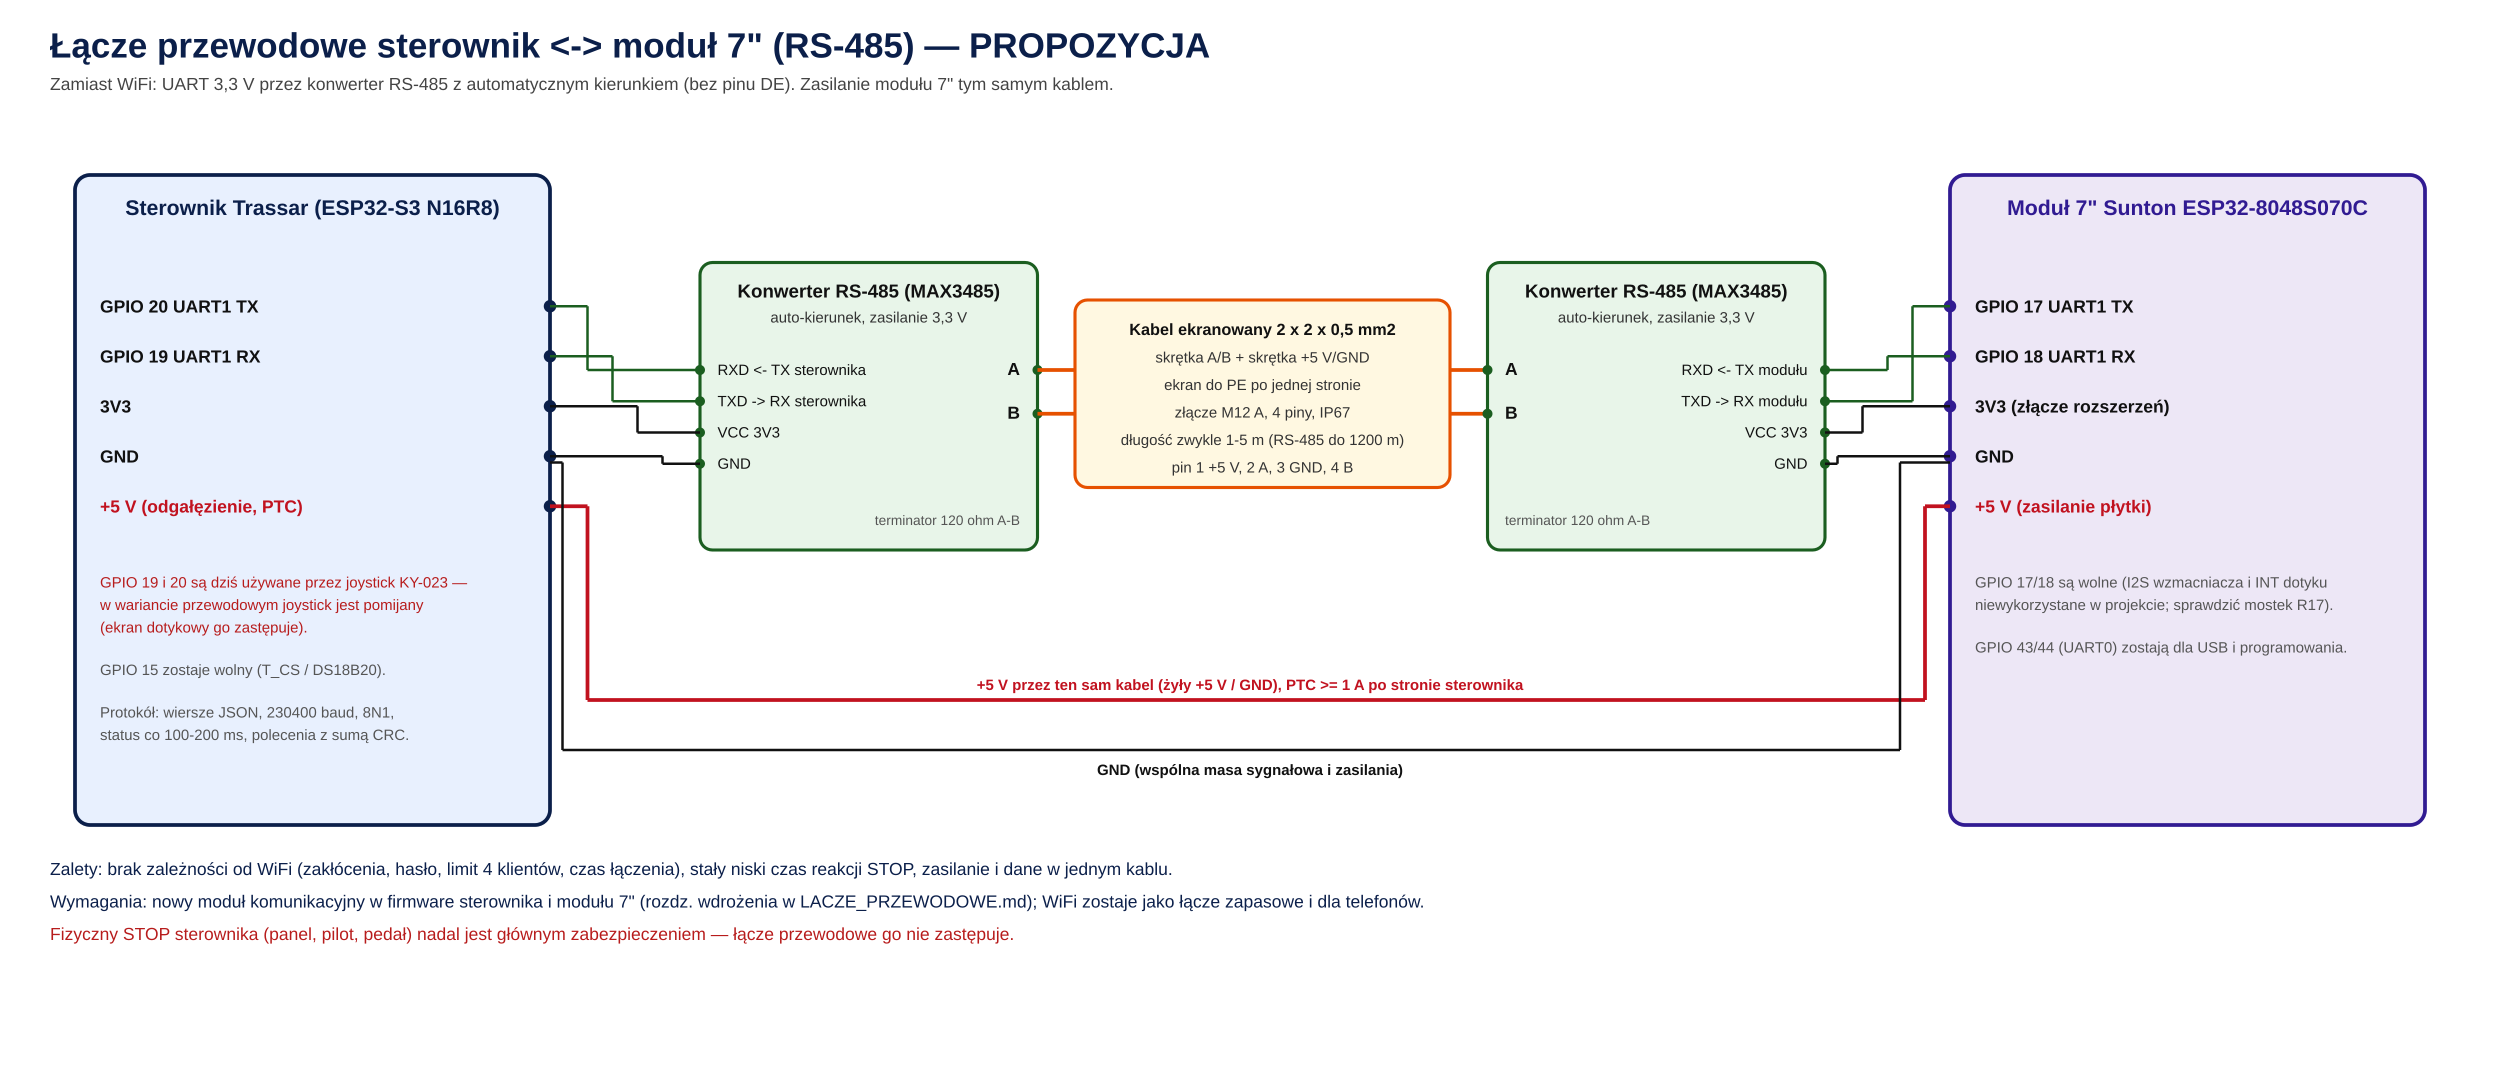
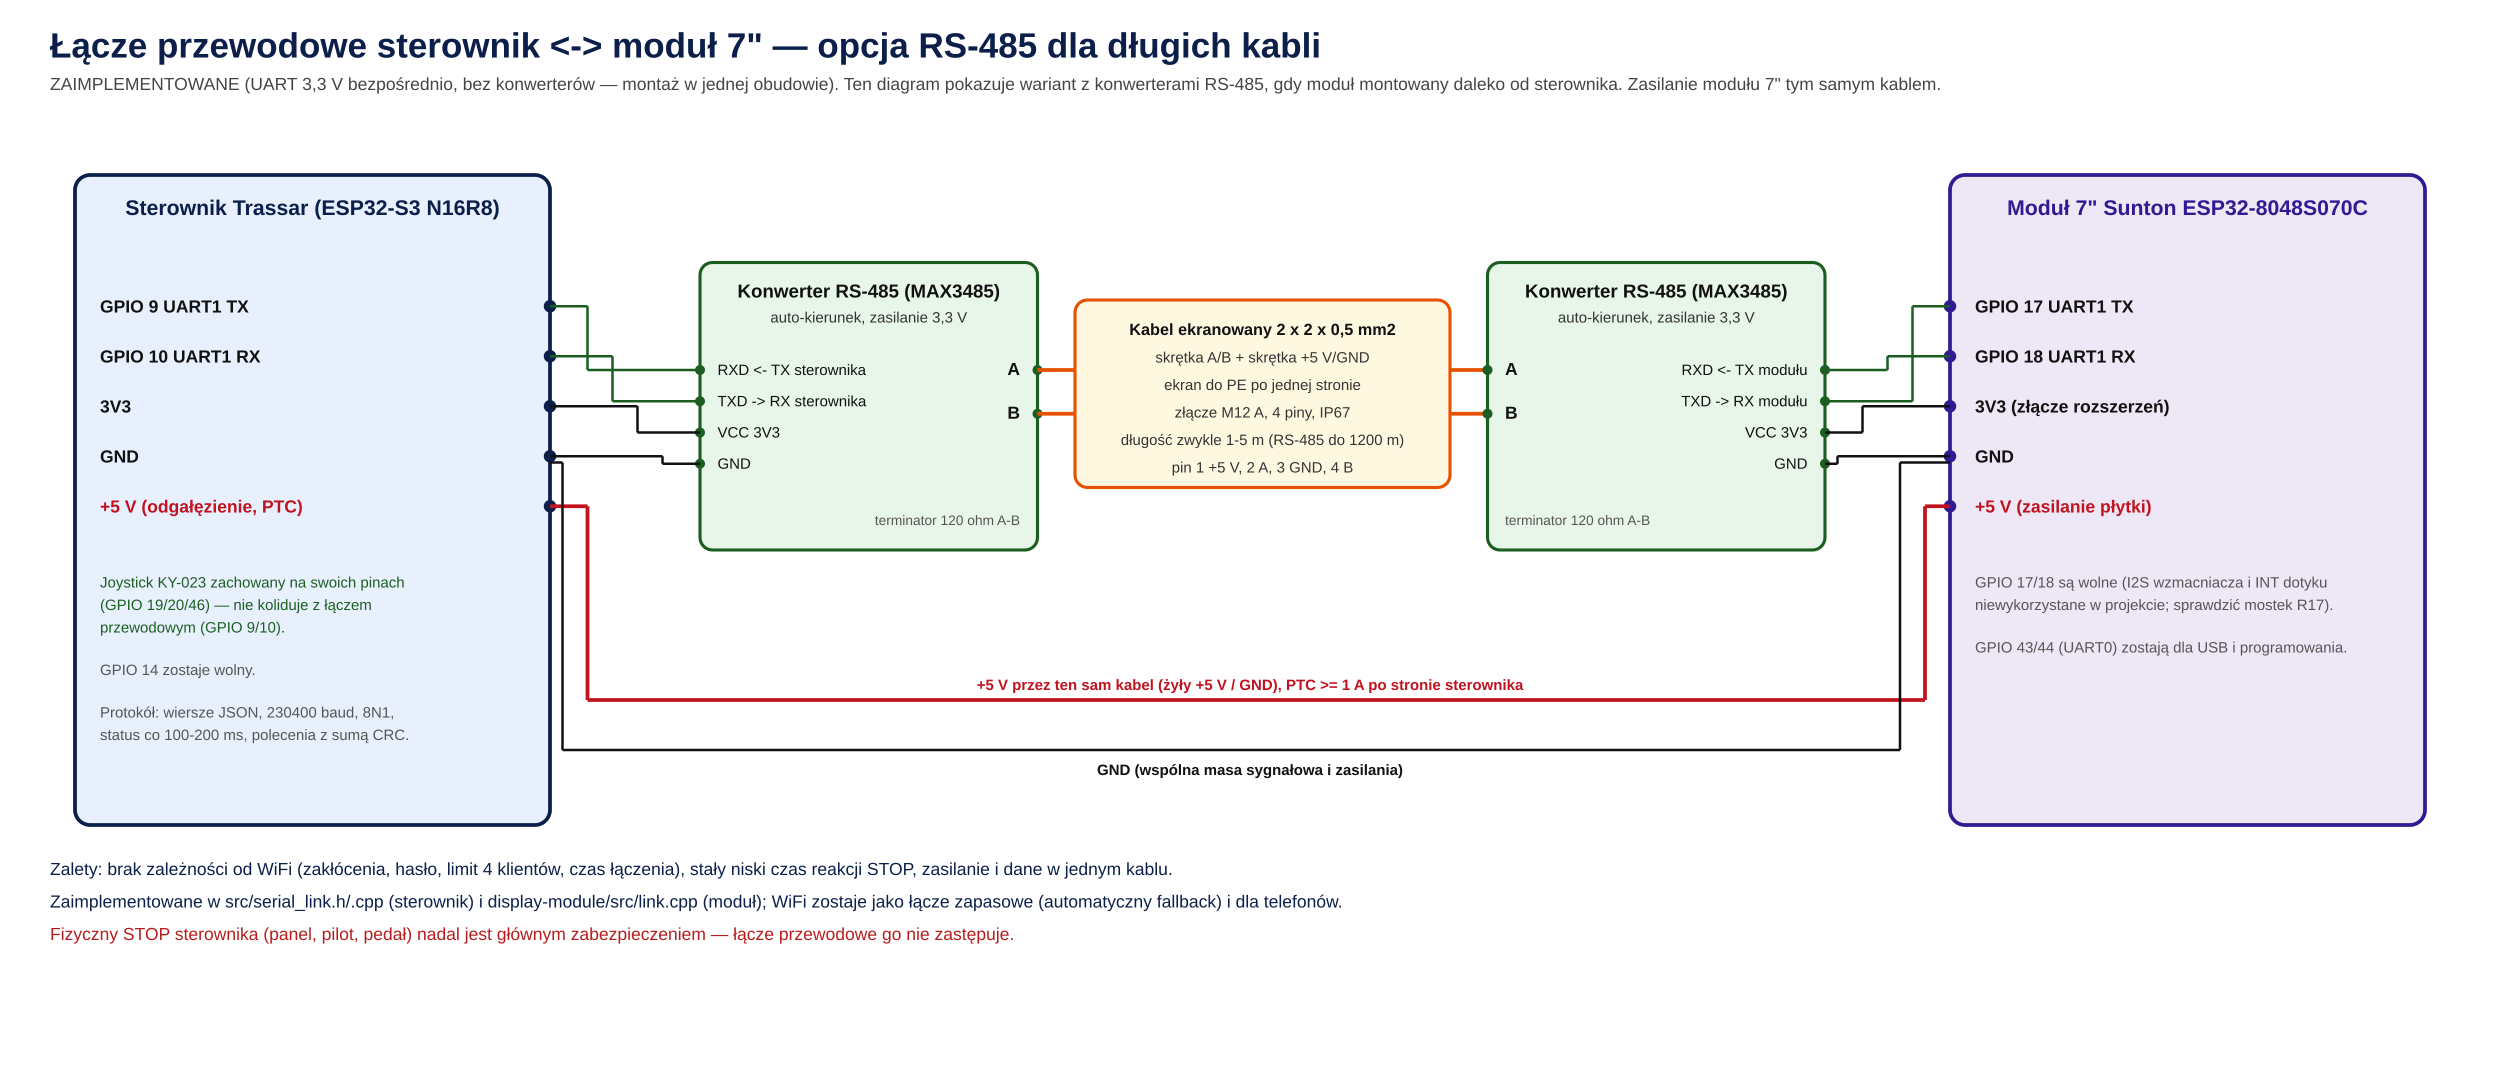
<svg xmlns="http://www.w3.org/2000/svg" width="2000" height="860" viewBox="0 0 2000 860">
  <rect x="0" y="0" width="2000" height="860" fill="#ffffff" />
-   <text x="40" y="46" font-family="Segoe UI, Arial, Helvetica, sans-serif" font-size="28" fill="#0b1f4a" text-anchor="start" font-weight="bold">Łącze przewodowe sterownik &lt;-&gt; moduł 7" (RS-485) — PROPOZYCJA</text>
-   <text x="40" y="72" font-family="Segoe UI, Arial, Helvetica, sans-serif" font-size="14" fill="#444" text-anchor="start" font-weight="normal">Zamiast WiFi: UART 3,3 V przez konwerter RS-485 z automatycznym kierunkiem (bez pinu DE). Zasilanie modułu 7" tym samym kablem.</text>
+   <text x="40" y="46" font-family="Segoe UI, Arial, Helvetica, sans-serif" font-size="28" fill="#0b1f4a" text-anchor="start" font-weight="bold">Łącze przewodowe sterownik &lt;-&gt; moduł 7" — opcja RS-485 dla długich kabli</text>
+   <text x="40" y="72" font-family="Segoe UI, Arial, Helvetica, sans-serif" font-size="14" fill="#444" text-anchor="start" font-weight="normal">ZAIMPLEMENTOWANE (UART 3,3 V bezpośrednio, bez konwerterów — montaż w jednej obudowie). Ten diagram pokazuje wariant z konwerterami RS-485, gdy moduł montowany daleko od sterownika. Zasilanie modułu 7" tym samym kablem.</text>
  <rect x="60" y="140" width="380" height="520" rx="12" fill="#e8f0fe" stroke="#0b1f4a" stroke-width="3" />
  <text x="250" y="172" font-family="Segoe UI, Arial, Helvetica, sans-serif" font-size="17" fill="#0b1f4a" text-anchor="middle" font-weight="bold">Sterownik Trassar (ESP32-S3 N16R8)</text>
  <circle cx="440" cy="245" r="5" fill="#0b1f4a" stroke="none" stroke-width="1" />
-   <text x="80" y="250" font-family="Segoe UI, Arial, Helvetica, sans-serif" font-size="14" fill="#111" text-anchor="start" font-weight="bold">GPIO 20  UART1 TX</text>
+   <text x="80" y="250" font-family="Segoe UI, Arial, Helvetica, sans-serif" font-size="14" fill="#111" text-anchor="start" font-weight="bold">GPIO 9  UART1 TX</text>
  <circle cx="440" cy="285" r="5" fill="#0b1f4a" stroke="none" stroke-width="1" />
-   <text x="80" y="290" font-family="Segoe UI, Arial, Helvetica, sans-serif" font-size="14" fill="#111" text-anchor="start" font-weight="bold">GPIO 19  UART1 RX</text>
+   <text x="80" y="290" font-family="Segoe UI, Arial, Helvetica, sans-serif" font-size="14" fill="#111" text-anchor="start" font-weight="bold">GPIO 10  UART1 RX</text>
  <circle cx="440" cy="325" r="5" fill="#0b1f4a" stroke="none" stroke-width="1" />
  <text x="80" y="330" font-family="Segoe UI, Arial, Helvetica, sans-serif" font-size="14" fill="#111" text-anchor="start" font-weight="bold">3V3</text>
  <circle cx="440" cy="365" r="5" fill="#0b1f4a" stroke="none" stroke-width="1" />
  <text x="80" y="370" font-family="Segoe UI, Arial, Helvetica, sans-serif" font-size="14" fill="#111" text-anchor="start" font-weight="bold">GND</text>
  <circle cx="440" cy="405" r="5" fill="#0b1f4a" stroke="none" stroke-width="1" />
  <text x="80" y="410" font-family="Segoe UI, Arial, Helvetica, sans-serif" font-size="14" fill="#c1121f" text-anchor="start" font-weight="bold">+5 V (odgałęzienie, PTC)</text>
-   <text x="80" y="470" font-family="Segoe UI, Arial, Helvetica, sans-serif" font-size="12" fill="#b71c1c" text-anchor="start" font-weight="normal">GPIO 19 i 20 są dziś używane przez joystick KY-023 —</text>
-   <text x="80" y="488" font-family="Segoe UI, Arial, Helvetica, sans-serif" font-size="12" fill="#b71c1c" text-anchor="start" font-weight="normal">w wariancie przewodowym joystick jest pomijany</text>
-   <text x="80" y="506" font-family="Segoe UI, Arial, Helvetica, sans-serif" font-size="12" fill="#b71c1c" text-anchor="start" font-weight="normal">(ekran dotykowy go zastępuje).</text>
-   <text x="80" y="540" font-family="Segoe UI, Arial, Helvetica, sans-serif" font-size="12" fill="#555" text-anchor="start" font-weight="normal">GPIO 15 zostaje wolny (T_CS / DS18B20).</text>
+   <text x="80" y="470" font-family="Segoe UI, Arial, Helvetica, sans-serif" font-size="12" fill="#1b5e20" text-anchor="start" font-weight="normal">Joystick KY-023 zachowany na swoich pinach</text>
+   <text x="80" y="488" font-family="Segoe UI, Arial, Helvetica, sans-serif" font-size="12" fill="#1b5e20" text-anchor="start" font-weight="normal">(GPIO 19/20/46) — nie koliduje z łączem</text>
+   <text x="80" y="506" font-family="Segoe UI, Arial, Helvetica, sans-serif" font-size="12" fill="#1b5e20" text-anchor="start" font-weight="normal">przewodowym (GPIO 9/10).</text>
+   <text x="80" y="540" font-family="Segoe UI, Arial, Helvetica, sans-serif" font-size="12" fill="#555" text-anchor="start" font-weight="normal">GPIO 14 zostaje wolny.</text>
  <text x="80" y="574" font-family="Segoe UI, Arial, Helvetica, sans-serif" font-size="12" fill="#555" text-anchor="start" font-weight="normal">Protokół: wiersze JSON, 230400 baud, 8N1,</text>
  <text x="80" y="592" font-family="Segoe UI, Arial, Helvetica, sans-serif" font-size="12" fill="#555" text-anchor="start" font-weight="normal">status co 100-200 ms, polecenia z sumą CRC.</text>
  <rect x="560" y="210" width="270" height="230" rx="10" fill="#e8f5e9" stroke="#1b5e20" stroke-width="2.5" />
  <text x="695" y="238" font-family="Segoe UI, Arial, Helvetica, sans-serif" font-size="15" fill="#111" text-anchor="middle" font-weight="bold">Konwerter RS-485 (MAX3485)</text>
  <text x="695" y="258" font-family="Segoe UI, Arial, Helvetica, sans-serif" font-size="12" fill="#333" text-anchor="middle" font-weight="normal">auto-kierunek, zasilanie 3,3 V</text>
  <circle cx="560" cy="296" r="4" fill="#1b5e20" stroke="none" stroke-width="1" />
  <text x="574" y="300" font-family="Segoe UI, Arial, Helvetica, sans-serif" font-size="12" fill="#111" text-anchor="start" font-weight="normal">RXD  &lt;- TX sterownika</text>
  <circle cx="560" cy="321" r="4" fill="#1b5e20" stroke="none" stroke-width="1" />
  <text x="574" y="325" font-family="Segoe UI, Arial, Helvetica, sans-serif" font-size="12" fill="#111" text-anchor="start" font-weight="normal">TXD  -&gt; RX sterownika</text>
  <circle cx="560" cy="346" r="4" fill="#1b5e20" stroke="none" stroke-width="1" />
  <text x="574" y="350" font-family="Segoe UI, Arial, Helvetica, sans-serif" font-size="12" fill="#111" text-anchor="start" font-weight="normal">VCC  3V3</text>
  <circle cx="560" cy="371" r="4" fill="#1b5e20" stroke="none" stroke-width="1" />
  <text x="574" y="375" font-family="Segoe UI, Arial, Helvetica, sans-serif" font-size="12" fill="#111" text-anchor="start" font-weight="normal">GND</text>
  <text x="816" y="300" font-family="Segoe UI, Arial, Helvetica, sans-serif" font-size="14" fill="#111" text-anchor="end" font-weight="bold">A</text>
  <text x="816" y="335" font-family="Segoe UI, Arial, Helvetica, sans-serif" font-size="14" fill="#111" text-anchor="end" font-weight="bold">B</text>
  <circle cx="830" cy="296" r="4" fill="#1b5e20" stroke="none" stroke-width="1" />
  <circle cx="830" cy="331" r="4" fill="#1b5e20" stroke="none" stroke-width="1" />
  <text x="816" y="420" font-family="Segoe UI, Arial, Helvetica, sans-serif" font-size="11" fill="#555" text-anchor="end" font-weight="normal">terminator 120 ohm A-B</text>
  <line x1="440" y1="245" x2="470" y2="245" stroke="#1b5e20" stroke-width="2" />
  <line x1="470" y1="245" x2="470" y2="296" stroke="#1b5e20" stroke-width="2" />
  <line x1="470" y1="296" x2="560" y2="296" stroke="#1b5e20" stroke-width="2" />
  <line x1="440" y1="285" x2="490" y2="285" stroke="#1b5e20" stroke-width="2" />
  <line x1="490" y1="285" x2="490" y2="321" stroke="#1b5e20" stroke-width="2" />
  <line x1="490" y1="321" x2="560" y2="321" stroke="#1b5e20" stroke-width="2" />
  <line x1="440" y1="325" x2="510" y2="325" stroke="#111" stroke-width="2" />
  <line x1="510" y1="325" x2="510" y2="346" stroke="#111" stroke-width="2" />
  <line x1="510" y1="346" x2="560" y2="346" stroke="#111" stroke-width="2" />
  <line x1="440" y1="365" x2="530" y2="365" stroke="#111" stroke-width="2" />
  <line x1="530" y1="365" x2="530" y2="371" stroke="#111" stroke-width="2" />
  <line x1="530" y1="371" x2="560" y2="371" stroke="#111" stroke-width="2" />
  <rect x="860" y="240" width="300" height="150" rx="10" fill="#fff8e1" stroke="#e65100" stroke-width="2.5" />
  <text x="1010" y="268" font-family="Segoe UI, Arial, Helvetica, sans-serif" font-size="13" fill="#111" text-anchor="middle" font-weight="bold">Kabel ekranowany 2 x 2 x 0,5 mm2</text>
  <text x="1010" y="290" font-family="Segoe UI, Arial, Helvetica, sans-serif" font-size="12" fill="#333" text-anchor="middle" font-weight="normal">skrętka A/B + skrętka +5 V/GND</text>
  <text x="1010" y="312" font-family="Segoe UI, Arial, Helvetica, sans-serif" font-size="12" fill="#333" text-anchor="middle" font-weight="normal">ekran do PE po jednej stronie</text>
  <text x="1010" y="334" font-family="Segoe UI, Arial, Helvetica, sans-serif" font-size="12" fill="#333" text-anchor="middle" font-weight="normal">złącze M12 A, 4 piny, IP67</text>
  <text x="1010" y="356" font-family="Segoe UI, Arial, Helvetica, sans-serif" font-size="12" fill="#333" text-anchor="middle" font-weight="normal">długość zwykle 1-5 m (RS-485 do 1200 m)</text>
  <text x="1010" y="378" font-family="Segoe UI, Arial, Helvetica, sans-serif" font-size="12" fill="#333" text-anchor="middle" font-weight="normal">pin 1 +5 V, 2 A, 3 GND, 4 B</text>
  <line x1="830" y1="296" x2="860" y2="296" stroke="#e65100" stroke-width="3" />
  <line x1="830" y1="331" x2="860" y2="331" stroke="#e65100" stroke-width="3" />
  <line x1="1160" y1="296" x2="1190" y2="296" stroke="#e65100" stroke-width="3" />
  <line x1="1160" y1="331" x2="1190" y2="331" stroke="#e65100" stroke-width="3" />
  <rect x="1190" y="210" width="270" height="230" rx="10" fill="#e8f5e9" stroke="#1b5e20" stroke-width="2.5" />
  <text x="1325" y="238" font-family="Segoe UI, Arial, Helvetica, sans-serif" font-size="15" fill="#111" text-anchor="middle" font-weight="bold">Konwerter RS-485 (MAX3485)</text>
  <text x="1325" y="258" font-family="Segoe UI, Arial, Helvetica, sans-serif" font-size="12" fill="#333" text-anchor="middle" font-weight="normal">auto-kierunek, zasilanie 3,3 V</text>
  <circle cx="1190" cy="296" r="4" fill="#1b5e20" stroke="none" stroke-width="1" />
  <circle cx="1190" cy="331" r="4" fill="#1b5e20" stroke="none" stroke-width="1" />
  <text x="1204" y="300" font-family="Segoe UI, Arial, Helvetica, sans-serif" font-size="14" fill="#111" text-anchor="start" font-weight="bold">A</text>
  <text x="1204" y="335" font-family="Segoe UI, Arial, Helvetica, sans-serif" font-size="14" fill="#111" text-anchor="start" font-weight="bold">B</text>
  <text x="1204" y="420" font-family="Segoe UI, Arial, Helvetica, sans-serif" font-size="11" fill="#555" text-anchor="start" font-weight="normal">terminator 120 ohm A-B</text>
  <circle cx="1460" cy="296" r="4" fill="#1b5e20" stroke="none" stroke-width="1" />
  <text x="1446" y="300" font-family="Segoe UI, Arial, Helvetica, sans-serif" font-size="12" fill="#111" text-anchor="end" font-weight="normal">RXD  &lt;- TX modułu</text>
  <circle cx="1460" cy="321" r="4" fill="#1b5e20" stroke="none" stroke-width="1" />
  <text x="1446" y="325" font-family="Segoe UI, Arial, Helvetica, sans-serif" font-size="12" fill="#111" text-anchor="end" font-weight="normal">TXD  -&gt; RX modułu</text>
  <circle cx="1460" cy="346" r="4" fill="#1b5e20" stroke="none" stroke-width="1" />
  <text x="1446" y="350" font-family="Segoe UI, Arial, Helvetica, sans-serif" font-size="12" fill="#111" text-anchor="end" font-weight="normal">VCC  3V3</text>
  <circle cx="1460" cy="371" r="4" fill="#1b5e20" stroke="none" stroke-width="1" />
  <text x="1446" y="375" font-family="Segoe UI, Arial, Helvetica, sans-serif" font-size="12" fill="#111" text-anchor="end" font-weight="normal">GND</text>
  <rect x="1560" y="140" width="380" height="520" rx="12" fill="#ede7f6" stroke="#311b92" stroke-width="3" />
  <text x="1750" y="172" font-family="Segoe UI, Arial, Helvetica, sans-serif" font-size="17" fill="#311b92" text-anchor="middle" font-weight="bold">Moduł 7" Sunton ESP32-8048S070C</text>
  <circle cx="1560" cy="245" r="5" fill="#311b92" stroke="none" stroke-width="1" />
  <text x="1580" y="250" font-family="Segoe UI, Arial, Helvetica, sans-serif" font-size="14" fill="#111" text-anchor="start" font-weight="bold">GPIO 17  UART1 TX</text>
  <circle cx="1560" cy="285" r="5" fill="#311b92" stroke="none" stroke-width="1" />
  <text x="1580" y="290" font-family="Segoe UI, Arial, Helvetica, sans-serif" font-size="14" fill="#111" text-anchor="start" font-weight="bold">GPIO 18  UART1 RX</text>
  <circle cx="1560" cy="325" r="5" fill="#311b92" stroke="none" stroke-width="1" />
  <text x="1580" y="330" font-family="Segoe UI, Arial, Helvetica, sans-serif" font-size="14" fill="#111" text-anchor="start" font-weight="bold">3V3 (złącze rozszerzeń)</text>
  <circle cx="1560" cy="365" r="5" fill="#311b92" stroke="none" stroke-width="1" />
  <text x="1580" y="370" font-family="Segoe UI, Arial, Helvetica, sans-serif" font-size="14" fill="#111" text-anchor="start" font-weight="bold">GND</text>
  <circle cx="1560" cy="405" r="5" fill="#311b92" stroke="none" stroke-width="1" />
  <text x="1580" y="410" font-family="Segoe UI, Arial, Helvetica, sans-serif" font-size="14" fill="#c1121f" text-anchor="start" font-weight="bold">+5 V (zasilanie płytki)</text>
  <text x="1580" y="470" font-family="Segoe UI, Arial, Helvetica, sans-serif" font-size="12" fill="#555" text-anchor="start" font-weight="normal">GPIO 17/18 są wolne (I2S wzmacniacza i INT dotyku</text>
  <text x="1580" y="488" font-family="Segoe UI, Arial, Helvetica, sans-serif" font-size="12" fill="#555" text-anchor="start" font-weight="normal">niewykorzystane w projekcie; sprawdzić mostek R17).</text>
  <text x="1580" y="522" font-family="Segoe UI, Arial, Helvetica, sans-serif" font-size="12" fill="#555" text-anchor="start" font-weight="normal">GPIO 43/44 (UART0) zostają dla USB i programowania.</text>
  <line x1="1460" y1="296" x2="1510" y2="296" stroke="#1b5e20" stroke-width="2" />
  <line x1="1510" y1="296" x2="1510" y2="285" stroke="#1b5e20" stroke-width="2" />
  <line x1="1510" y1="285" x2="1560" y2="285" stroke="#1b5e20" stroke-width="2" />
  <line x1="1460" y1="321" x2="1530" y2="321" stroke="#1b5e20" stroke-width="2" />
  <line x1="1530" y1="321" x2="1530" y2="245" stroke="#1b5e20" stroke-width="2" />
  <line x1="1530" y1="245" x2="1560" y2="245" stroke="#1b5e20" stroke-width="2" />
  <line x1="1460" y1="346" x2="1490" y2="346" stroke="#111" stroke-width="2" />
  <line x1="1490" y1="346" x2="1490" y2="325" stroke="#111" stroke-width="2" />
  <line x1="1490" y1="325" x2="1560" y2="325" stroke="#111" stroke-width="2" />
  <line x1="1460" y1="371" x2="1470" y2="371" stroke="#111" stroke-width="2" />
  <line x1="1470" y1="371" x2="1470" y2="365" stroke="#111" stroke-width="2" />
  <line x1="1470" y1="365" x2="1560" y2="365" stroke="#111" stroke-width="2" />
  <line x1="440" y1="405" x2="470" y2="405" stroke="#c1121f" stroke-width="3" />
  <line x1="470" y1="405" x2="470" y2="560" stroke="#c1121f" stroke-width="3" />
  <line x1="470" y1="560" x2="1540" y2="560" stroke="#c1121f" stroke-width="3" />
  <line x1="1540" y1="560" x2="1540" y2="405" stroke="#c1121f" stroke-width="3" />
  <line x1="1540" y1="405" x2="1560" y2="405" stroke="#c1121f" stroke-width="3" />
  <text x="1000" y="552" font-family="Segoe UI, Arial, Helvetica, sans-serif" font-size="12" fill="#c1121f" text-anchor="middle" font-weight="bold">+5 V przez ten sam kabel (żyły +5 V / GND), PTC &gt;= 1 A po stronie sterownika</text>
  <line x1="440" y1="370" x2="450" y2="370" stroke="#111" stroke-width="2" />
  <line x1="450" y1="370" x2="450" y2="600" stroke="#111" stroke-width="2" />
  <line x1="450" y1="600" x2="1520" y2="600" stroke="#111" stroke-width="2" />
  <line x1="1520" y1="600" x2="1520" y2="370" stroke="#111" stroke-width="2" />
  <line x1="1520" y1="370" x2="1560" y2="370" stroke="#111" stroke-width="2" />
  <text x="1000" y="620" font-family="Segoe UI, Arial, Helvetica, sans-serif" font-size="12" fill="#111" text-anchor="middle" font-weight="bold">GND (wspólna masa sygnałowa i zasilania)</text>
  <text x="40" y="700" font-family="Segoe UI, Arial, Helvetica, sans-serif" font-size="14" fill="#0b1f4a" text-anchor="start" font-weight="normal">Zalety: brak zależności od WiFi (zakłócenia, hasło, limit 4 klientów, czas łączenia), stały niski czas reakcji STOP, zasilanie i dane w jednym kablu.</text>
-   <text x="40" y="726" font-family="Segoe UI, Arial, Helvetica, sans-serif" font-size="14" fill="#0b1f4a" text-anchor="start" font-weight="normal">Wymagania: nowy moduł komunikacyjny w firmware sterownika i modułu 7" (rozdz. wdrożenia w LACZE_PRZEWODOWE.md); WiFi zostaje jako łącze zapasowe i dla telefonów.</text>
+   <text x="40" y="726" font-family="Segoe UI, Arial, Helvetica, sans-serif" font-size="14" fill="#0b1f4a" text-anchor="start" font-weight="normal">Zaimplementowane w src/serial_link.h/.cpp (sterownik) i display-module/src/link.cpp (moduł); WiFi zostaje jako łącze zapasowe (automatyczny fallback) i dla telefonów.</text>
  <text x="40" y="752" font-family="Segoe UI, Arial, Helvetica, sans-serif" font-size="14" fill="#b71c1c" text-anchor="start" font-weight="normal">Fizyczny STOP sterownika (panel, pilot, pedał) nadal jest głównym zabezpieczeniem — łącze przewodowe go nie zastępuje.</text>
</svg>
